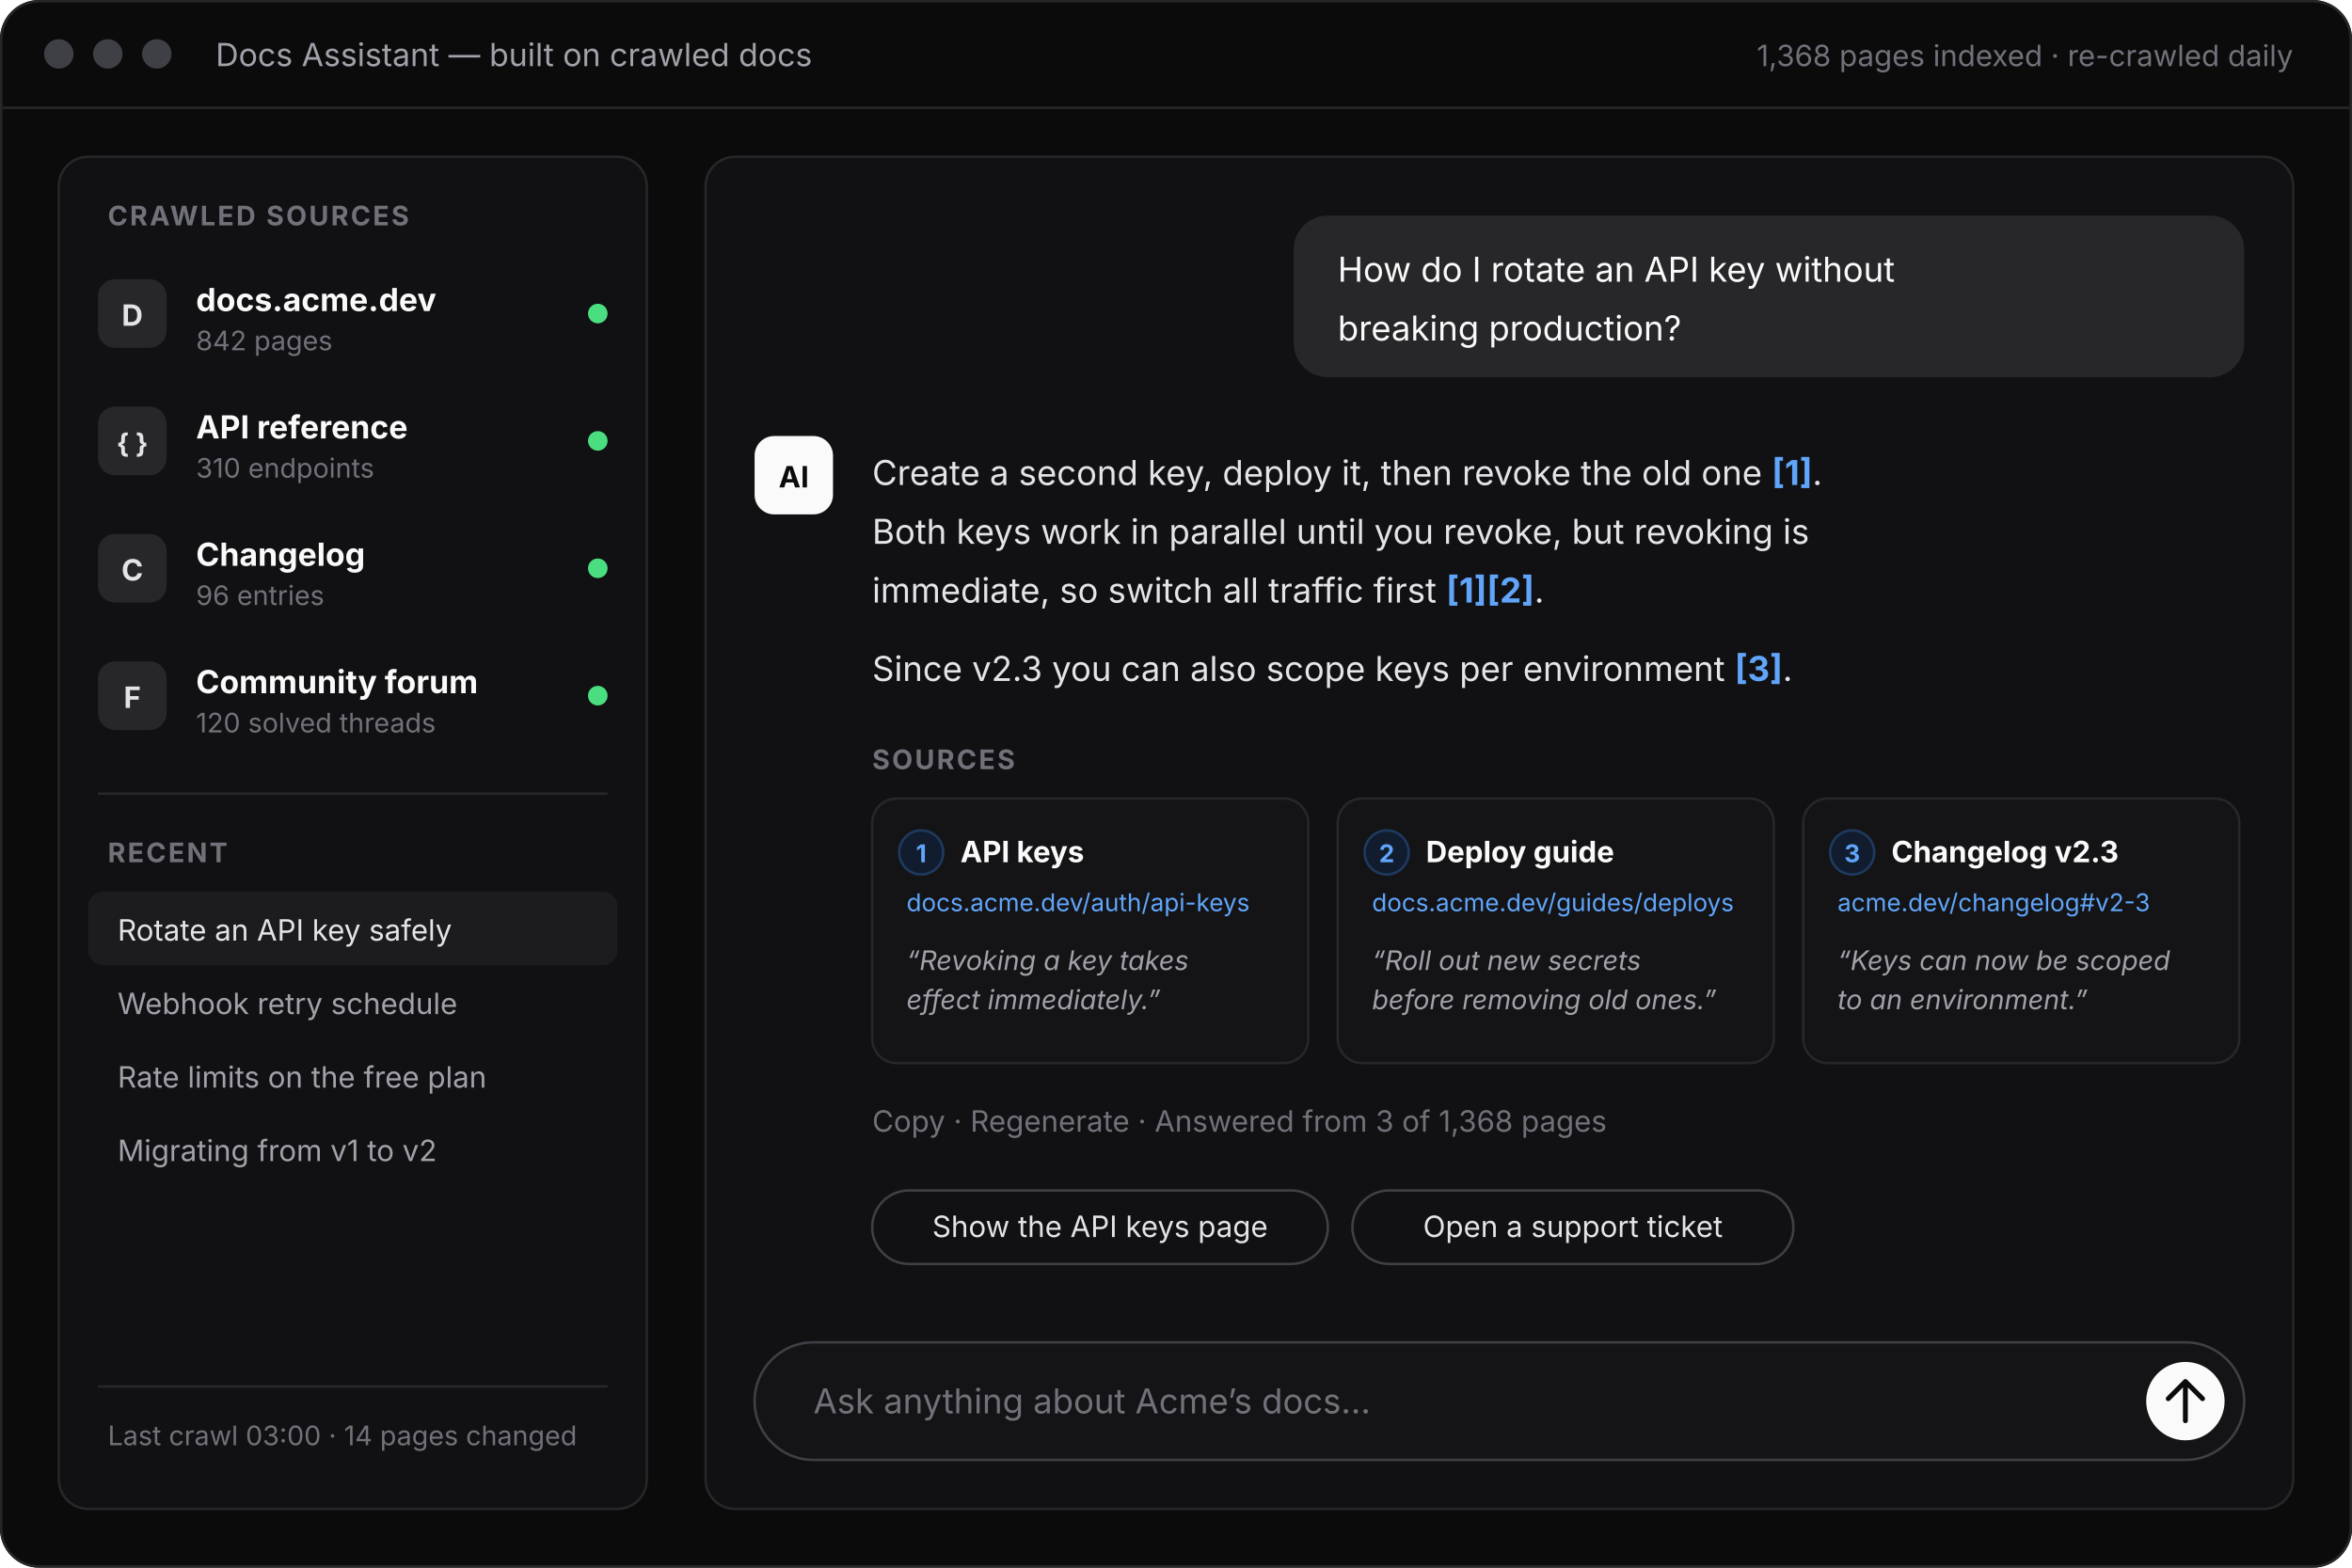
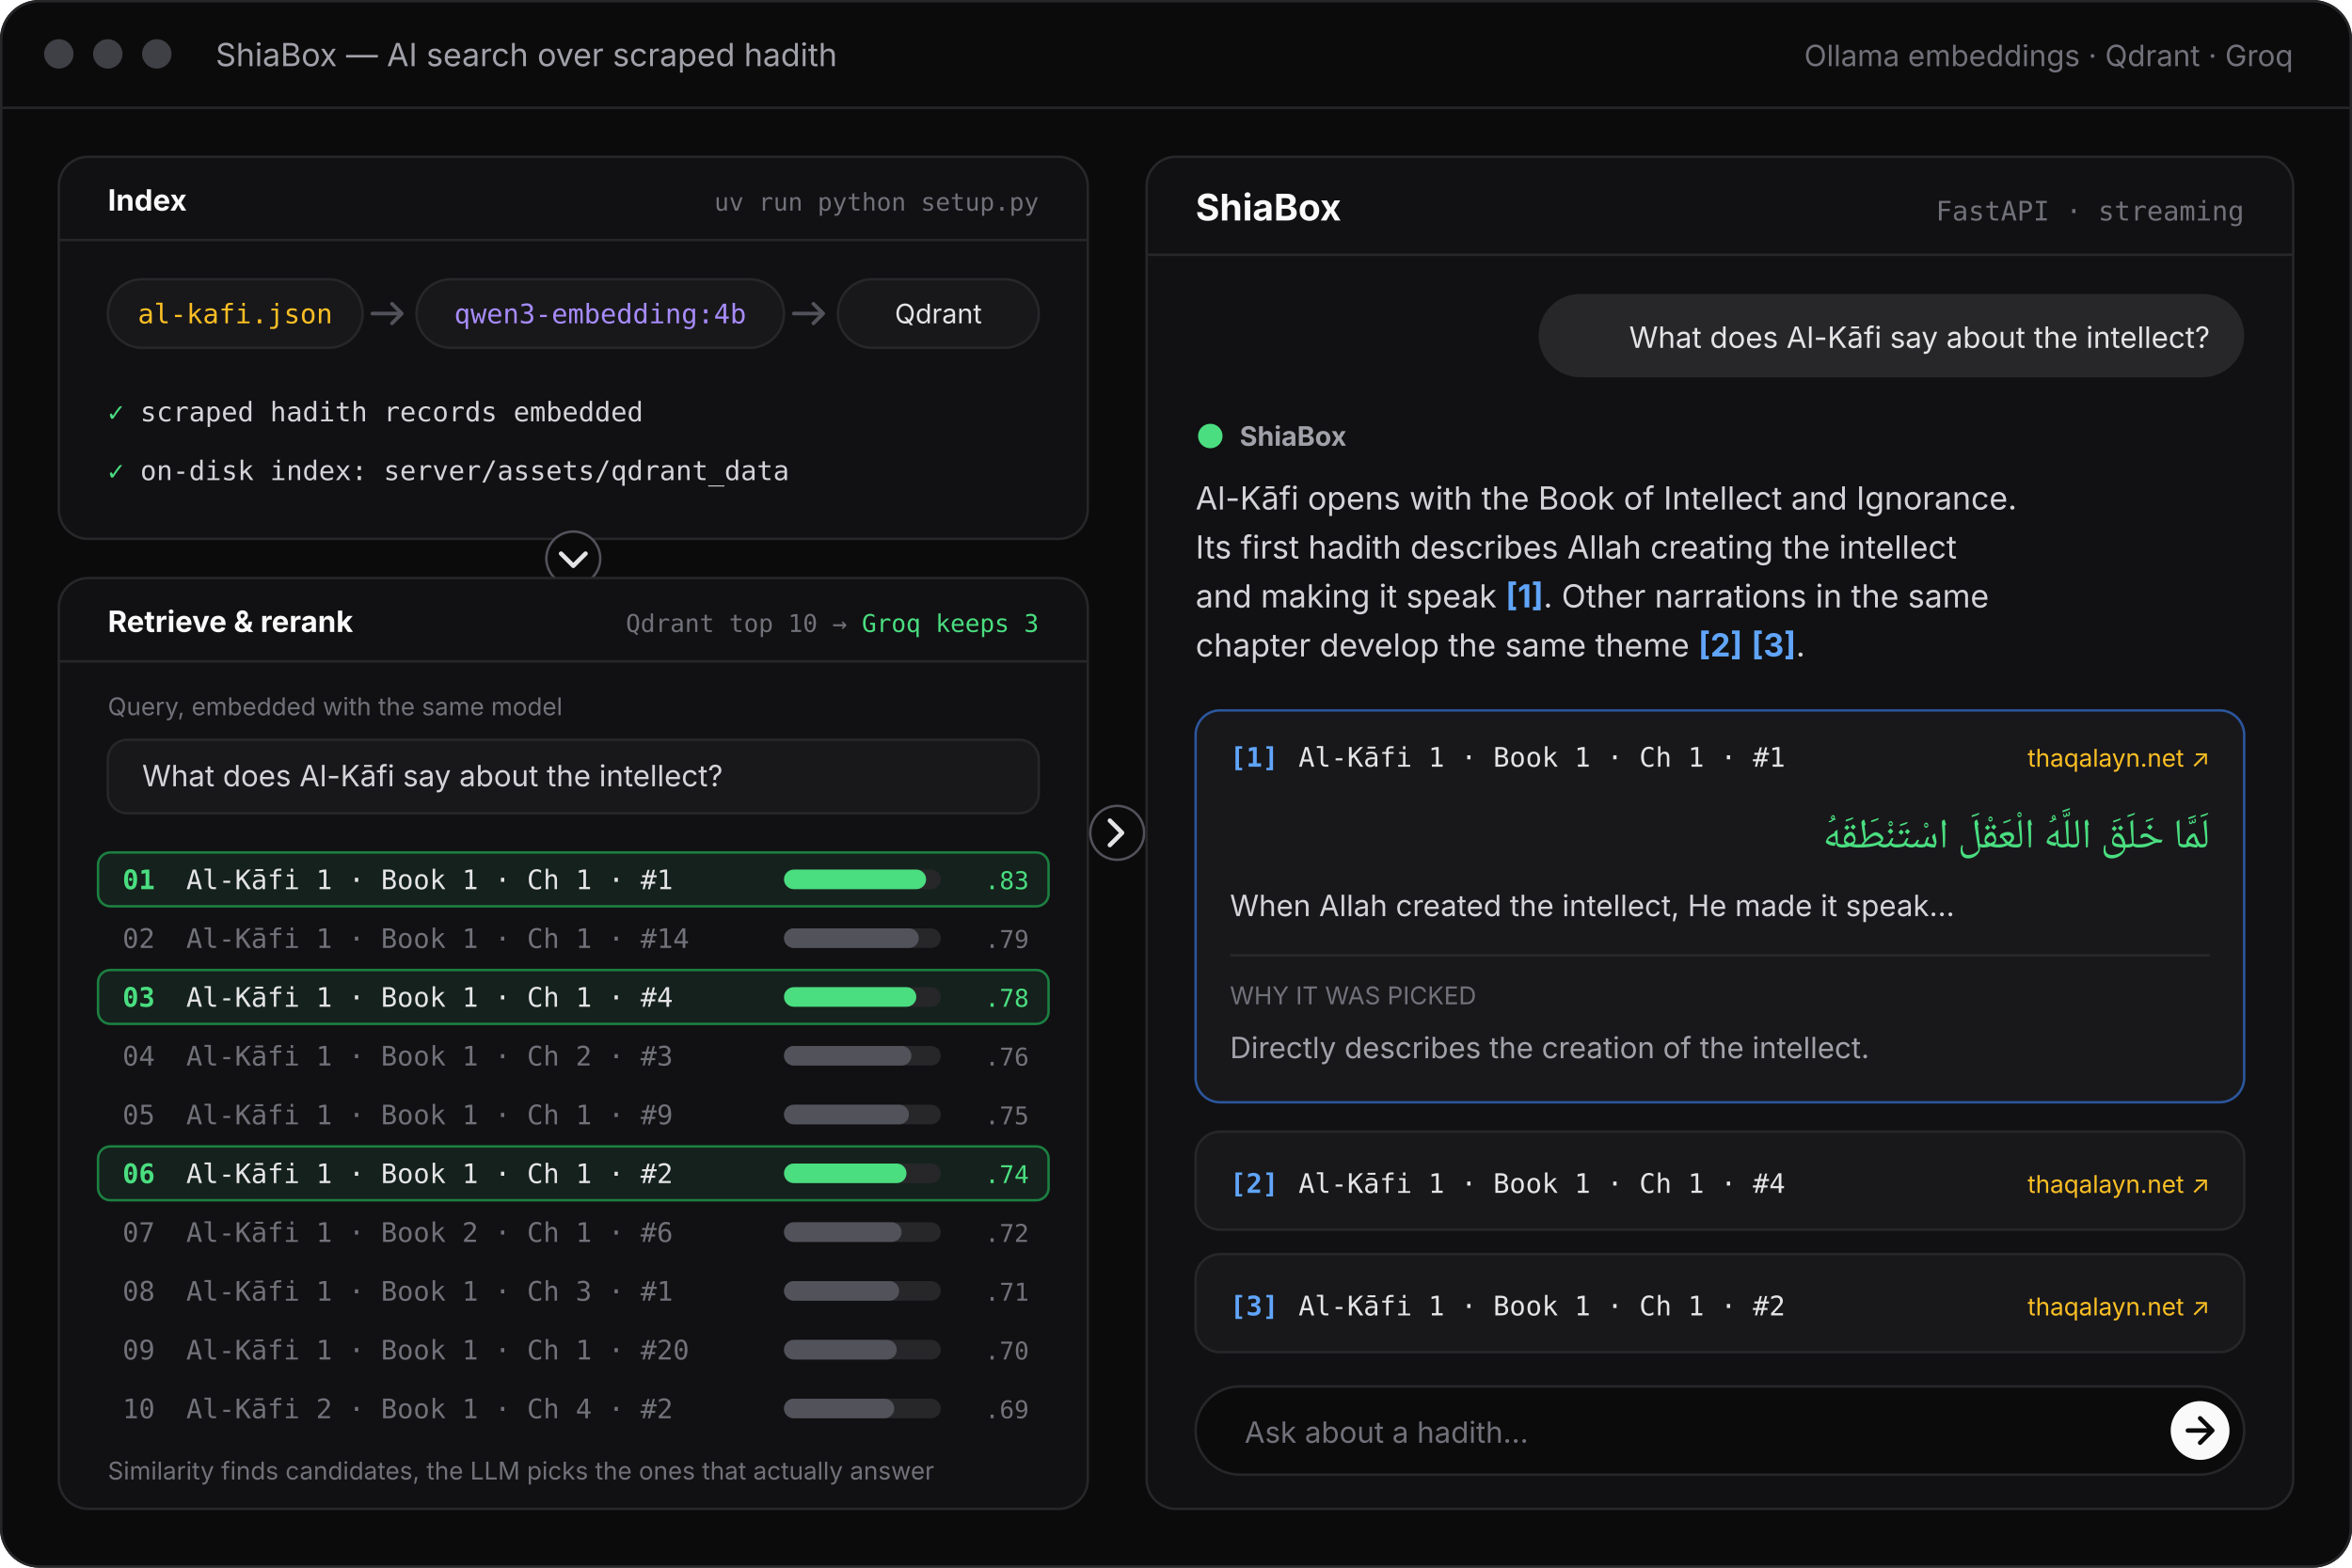
<svg xmlns="http://www.w3.org/2000/svg" viewBox="0 0 960 640" width="960" height="640" font-family="Inter, 'Segoe UI', system-ui, -apple-system, Helvetica, Arial, sans-serif">
  <style>
    .b{font-weight:700}
-     .w{fill:#fafafa}.p{fill:#e4e4e7}.s{fill:#a1a1aa}.m{fill:#71717a}
-     .cap{font-size:11px;letter-spacing:.08em;font-weight:700;fill:#71717a}
-     .c{fill:#60a5fa}
+     .w{fill:#fafafa}.p{fill:#e4e4e7}.s{fill:#a1a1aa}.m{fill:#71717a}.d{fill:#d4d4d8}
+     .mono{font-family:ui-monospace, 'SF Mono', 'Cascadia Code', Consolas, monospace}
+     .ar{font-family:'Segoe UI', 'Noto Naskh Arabic', 'Geeza Pro', Tahoma, sans-serif}
+     .v{fill:#a78bfa}.bl{fill:#60a5fa}.g{fill:#4ade80}.a{fill:#fbbf24}
  </style>
  <rect width="960" height="640" rx="16" fill="#0b0b0c" />
  <rect x=".5" y=".5" width="959" height="639" rx="15.5" fill="none" stroke="#27272a" />
  <path d="M1 44h958" stroke="#27272a" />
  <circle cx="24" cy="22" r="6" fill="#3f3f46" />
  <circle cx="44" cy="22" r="6" fill="#3f3f46" />
  <circle cx="64" cy="22" r="6" fill="#3f3f46" />
-   <text x="88" y="27" font-size="13" class="s">Docs Assistant — built on crawled docs</text>
-   <text x="936" y="27" font-size="12" class="m" text-anchor="end">1,368 pages indexed · re-crawled daily</text>
-   <rect x="24" y="64" width="240" height="552" rx="12" fill="#111113" stroke="#27272a" />
-   <text x="44" y="92" class="cap">CRAWLED SOURCES</text>
-   <rect x="40" y="114" width="28" height="28" rx="7" fill="#27272a" />
-   <text x="54" y="133" font-size="12" class="p b" text-anchor="middle">D</text>
-   <text x="80" y="127" font-size="13" class="w b">docs.acme.dev</text>
-   <text x="80" y="143" font-size="11" class="m">842 pages</text>
-   <circle cx="244" cy="128" r="4" fill="#4ade80" />
-   <rect x="40" y="166" width="28" height="28" rx="7" fill="#27272a" />
-   <text x="54" y="185" font-size="11" class="p b" text-anchor="middle">{ }</text>
-   <text x="80" y="179" font-size="13" class="w b">API reference</text>
-   <text x="80" y="195" font-size="11" class="m">310 endpoints</text>
-   <circle cx="244" cy="180" r="4" fill="#4ade80" />
-   <rect x="40" y="218" width="28" height="28" rx="7" fill="#27272a" />
-   <text x="54" y="237" font-size="12" class="p b" text-anchor="middle">C</text>
-   <text x="80" y="231" font-size="13" class="w b">Changelog</text>
-   <text x="80" y="247" font-size="11" class="m">96 entries</text>
-   <circle cx="244" cy="232" r="4" fill="#4ade80" />
-   <rect x="40" y="270" width="28" height="28" rx="7" fill="#27272a" />
-   <text x="54" y="289" font-size="12" class="p b" text-anchor="middle">F</text>
-   <text x="80" y="283" font-size="13" class="w b">Community forum</text>
-   <text x="80" y="299" font-size="11" class="m">120 solved threads</text>
-   <circle cx="244" cy="284" r="4" fill="#4ade80" />
-   <path d="M40 324h208" stroke="#27272a" />
-   <text x="44" y="352" class="cap">RECENT</text>
-   <rect x="36" y="364" width="216" height="30" rx="6" fill="#1c1c1f" />
-   <text x="48" y="384" font-size="12" class="p">Rotate an API key safely</text>
-   <text x="48" y="414" font-size="12" class="s">Webhook retry schedule</text>
-   <text x="48" y="444" font-size="12" class="s">Rate limits on the free plan</text>
-   <text x="48" y="474" font-size="12" class="s">Migrating from v1 to v2</text>
-   <path d="M40 566h208" stroke="#27272a" />
-   <text x="44" y="590" font-size="11" class="m">Last crawl 03:00 · 14 pages changed</text>
-   <rect x="288" y="64" width="648" height="552" rx="12" fill="#111113" stroke="#27272a" />
-   <rect x="528" y="88" width="388" height="66" rx="14" fill="#27272a" />
-   <text x="546" y="115" font-size="14" class="w">How do I rotate an API key without</text>
-   <text x="546" y="139" font-size="14" class="w">breaking production?</text>
-   <rect x="308" y="178" width="32" height="32" rx="8" fill="#fafafa" />
-   <text x="324" y="199" font-size="12" class="b" fill="#0b0b0c" text-anchor="middle">AI</text>
-   <text x="356" y="198" font-size="14" class="p">Create a second key, deploy it, then revoke the old one <tspan class="c b">[1]</tspan>.</text>
-   <text x="356" y="222" font-size="14" class="p">Both keys work in parallel until you revoke, but revoking is</text>
-   <text x="356" y="246" font-size="14" class="p">immediate, so switch all traffic first <tspan class="c b">[1][2]</tspan>.</text>
-   <text x="356" y="278" font-size="14" class="p">Since v2.3 you can also scope keys per environment <tspan class="c b">[3]</tspan>.</text>
-   <text x="356" y="314" class="cap">SOURCES</text>
-   <rect x="356" y="326" width="178" height="108" rx="10" fill="#141416" stroke="#27272a" />
-   <circle cx="376" cy="348" r="9" fill="#111d2e" stroke="#1e3a5f" />
-   <text x="376" y="352" font-size="10" class="b c" text-anchor="middle">1</text>
-   <text x="392" y="352" font-size="12" class="w b">API keys</text>
-   <text x="370" y="372" font-size="10" class="c">docs.acme.dev/auth/api-keys</text>
-   <text x="370" y="396" font-size="11" class="s" font-style="italic">“Revoking a key takes</text>
-   <text x="370" y="412" font-size="11" class="s" font-style="italic">effect immediately.”</text>
-   <rect x="546" y="326" width="178" height="108" rx="10" fill="#141416" stroke="#27272a" />
-   <circle cx="566" cy="348" r="9" fill="#111d2e" stroke="#1e3a5f" />
-   <text x="566" y="352" font-size="10" class="b c" text-anchor="middle">2</text>
-   <text x="582" y="352" font-size="12" class="w b">Deploy guide</text>
-   <text x="560" y="372" font-size="10" class="c">docs.acme.dev/guides/deploys</text>
-   <text x="560" y="396" font-size="11" class="s" font-style="italic">“Roll out new secrets</text>
-   <text x="560" y="412" font-size="11" class="s" font-style="italic">before removing old ones.”</text>
-   <rect x="736" y="326" width="178" height="108" rx="10" fill="#141416" stroke="#27272a" />
-   <circle cx="756" cy="348" r="9" fill="#111d2e" stroke="#1e3a5f" />
-   <text x="756" y="352" font-size="10" class="b c" text-anchor="middle">3</text>
-   <text x="772" y="352" font-size="12" class="w b">Changelog v2.3</text>
-   <text x="750" y="372" font-size="10" class="c">acme.dev/changelog#v2-3</text>
-   <text x="750" y="396" font-size="11" class="s" font-style="italic">“Keys can now be scoped</text>
-   <text x="750" y="412" font-size="11" class="s" font-style="italic">to an environment.”</text>
-   <text x="356" y="462" font-size="12" class="m">Copy   ·   Regenerate   ·   Answered from 3 of 1,368 pages</text>
-   <rect x="356" y="486" width="186" height="30" rx="15" fill="none" stroke="#3f3f46" />
-   <text x="449" y="505" font-size="12" class="p" text-anchor="middle">Show the API keys page</text>
-   <rect x="552" y="486" width="180" height="30" rx="15" fill="none" stroke="#3f3f46" />
-   <text x="642" y="505" font-size="12" class="p" text-anchor="middle">Open a support ticket</text>
-   <rect x="308" y="548" width="608" height="48" rx="24" fill="#141416" stroke="#3f3f46" />
-   <text x="332" y="577" font-size="14" class="m">Ask anything about Acme’s docs…</text>
-   <circle cx="892" cy="572" r="16" fill="#fafafa" />
-   <path d="M892 580v-16M885 571l7-7 7 7" fill="none" stroke="#0b0b0c" stroke-width="2" stroke-linecap="round" stroke-linejoin="round" />
+   <text x="88" y="27" font-size="13" class="s">ShiaBox — AI search over scraped hadith</text>
+   <text x="936" y="27" font-size="12" class="m" text-anchor="end">Ollama embeddings · Qdrant · Groq</text>
+   <rect x="24" y="64" width="420" height="156" rx="12" fill="#111113" stroke="#27272a" />
+   <text x="44" y="86" font-size="12" class="w b">Index</text>
+   <text x="424" y="86" font-size="10" class="m mono" text-anchor="end">uv run python setup.py</text>
+   <path d="M24 98h420" stroke="#27272a" />
+   <g fill="#18181b" stroke="#27272a">
+     <rect x="44" y="114" width="104" height="28" rx="14" />
+     <rect x="170" y="114" width="150" height="28" rx="14" />
+     <rect x="342" y="114" width="82" height="28" rx="14" />
+   </g>
+   <g font-size="11" text-anchor="middle">
+     <text x="96" y="132" class="a mono">al-kafi.json</text>
+     <text x="245" y="132" class="v mono">qwen3-embedding:4b</text>
+     <text x="383" y="132" class="p">Qdrant</text>
+   </g>
+   <g fill="none" stroke="#52525b" stroke-width="1.5" stroke-linecap="round" stroke-linejoin="round">
+     <path d="M152 128h12M160 124l4 4-4 4M324 128h12M332 124l4 4-4 4" />
+   </g>
+   <g font-size="11" class="mono d">
+     <text x="44" y="172">
+       <tspan class="g">✓</tspan> scraped hadith records embedded</text>
+     <text x="44" y="196">
+       <tspan class="g">✓</tspan> on-disk index: server/assets/qdrant_data</text>
+   </g>
+   <circle cx="234" cy="228" r="11" fill="#0b0b0c" stroke="#52525b" />
+   <path d="M229 226l5 5 5-5" fill="none" stroke="#e4e4e7" stroke-width="1.8" stroke-linecap="round" stroke-linejoin="round" />
+   <rect x="24" y="236" width="420" height="380" rx="12" fill="#111113" stroke="#27272a" />
+   <text x="44" y="258" font-size="12" class="w b">Retrieve &amp; rerank</text>
+   <text x="424" y="258" font-size="10" class="m mono" text-anchor="end">Qdrant top 10 → <tspan class="g">Groq keeps 3</tspan>
+   </text>
+   <path d="M24 270h420" stroke="#27272a" />
+   <text x="44" y="292" font-size="10" class="m">Query, embedded with the same model</text>
+   <rect x="44" y="302" width="380" height="30" rx="8" fill="#18181b" stroke="#27272a" />
+   <text x="58" y="321" font-size="12" class="d">What does Al-Kāfi say about the intellect?</text>
+   <g fill="#4ade80" fill-opacity=".08" stroke="#22c55e" stroke-opacity=".6">
+     <rect x="40" y="348" width="388" height="22" rx="5" />
+     <rect x="40" y="396" width="388" height="22" rx="5" />
+     <rect x="40" y="468" width="388" height="22" rx="5" />
+   </g>
+   <g font-size="11" class="mono">
+     <text x="50" y="363" class="g b">01</text>
+     <text x="76" y="363" class="p">Al-Kāfi 1 · Book 1 · Ch 1 · #1</text>
+     <text x="50" y="387" class="m">02</text>
+     <text x="76" y="387" class="m">Al-Kāfi 1 · Book 1 · Ch 1 · #14</text>
+     <text x="50" y="411" class="g b">03</text>
+     <text x="76" y="411" class="p">Al-Kāfi 1 · Book 1 · Ch 1 · #4</text>
+     <text x="50" y="435" class="m">04</text>
+     <text x="76" y="435" class="m">Al-Kāfi 1 · Book 1 · Ch 2 · #3</text>
+     <text x="50" y="459" class="m">05</text>
+     <text x="76" y="459" class="m">Al-Kāfi 1 · Book 1 · Ch 1 · #9</text>
+     <text x="50" y="483" class="g b">06</text>
+     <text x="76" y="483" class="p">Al-Kāfi 1 · Book 1 · Ch 1 · #2</text>
+     <text x="50" y="507" class="m">07</text>
+     <text x="76" y="507" class="m">Al-Kāfi 1 · Book 2 · Ch 1 · #6</text>
+     <text x="50" y="531" class="m">08</text>
+     <text x="76" y="531" class="m">Al-Kāfi 1 · Book 1 · Ch 3 · #1</text>
+     <text x="50" y="555" class="m">09</text>
+     <text x="76" y="555" class="m">Al-Kāfi 1 · Book 1 · Ch 1 · #20</text>
+     <text x="50" y="579" class="m">10</text>
+     <text x="76" y="579" class="m">Al-Kāfi 2 · Book 1 · Ch 4 · #2</text>
+   </g>
+   <g fill="#27272a">
+     <rect x="320" y="355" width="64" height="8" rx="4" />
+     <rect x="320" y="379" width="64" height="8" rx="4" />
+     <rect x="320" y="403" width="64" height="8" rx="4" />
+     <rect x="320" y="427" width="64" height="8" rx="4" />
+     <rect x="320" y="451" width="64" height="8" rx="4" />
+     <rect x="320" y="475" width="64" height="8" rx="4" />
+     <rect x="320" y="499" width="64" height="8" rx="4" />
+     <rect x="320" y="523" width="64" height="8" rx="4" />
+     <rect x="320" y="547" width="64" height="8" rx="4" />
+     <rect x="320" y="571" width="64" height="8" rx="4" />
+   </g>
+   <g>
+     <rect x="320" y="355" width="58" height="8" rx="4" fill="#4ade80" />
+     <rect x="320" y="379" width="55" height="8" rx="4" fill="#52525b" />
+     <rect x="320" y="403" width="54" height="8" rx="4" fill="#4ade80" />
+     <rect x="320" y="427" width="52" height="8" rx="4" fill="#52525b" />
+     <rect x="320" y="451" width="51" height="8" rx="4" fill="#52525b" />
+     <rect x="320" y="475" width="50" height="8" rx="4" fill="#4ade80" />
+     <rect x="320" y="499" width="48" height="8" rx="4" fill="#52525b" />
+     <rect x="320" y="523" width="47" height="8" rx="4" fill="#52525b" />
+     <rect x="320" y="547" width="46" height="8" rx="4" fill="#52525b" />
+     <rect x="320" y="571" width="45" height="8" rx="4" fill="#52525b" />
+   </g>
+   <g font-size="10" class="mono m" text-anchor="end">
+     <text x="420" y="363" class="g">.83</text>
+     <text x="420" y="387">.79</text>
+     <text x="420" y="411" class="g">.78</text>
+     <text x="420" y="435">.76</text>
+     <text x="420" y="459">.75</text>
+     <text x="420" y="483" class="g">.74</text>
+     <text x="420" y="507">.72</text>
+     <text x="420" y="531">.71</text>
+     <text x="420" y="555">.70</text>
+     <text x="420" y="579">.69</text>
+   </g>
+   <text x="44" y="604" font-size="10" class="m">Similarity finds candidates, the LLM picks the ones that actually answer</text>
+   <circle cx="456" cy="340" r="11" fill="#0b0b0c" stroke="#52525b" />
+   <path d="M453 335l5 5-5 5" fill="none" stroke="#e4e4e7" stroke-width="1.8" stroke-linecap="round" stroke-linejoin="round" />
+   <rect x="468" y="64" width="468" height="552" rx="12" fill="#111113" stroke="#27272a" />
+   <text x="488" y="90" font-size="15" class="w b">ShiaBox</text>
+   <text x="916" y="90" font-size="11" class="m mono" text-anchor="end">FastAPI · streaming</text>
+   <path d="M468 104h468" stroke="#27272a" />
+   <rect x="628" y="120" width="288" height="34" rx="17" fill="#27272a" />
+   <text x="902" y="142" font-size="12" class="p" text-anchor="end">What does Al-Kāfi say about the intellect?</text>
+   <circle cx="494" cy="178" r="5" fill="#4ade80" />
+   <text x="506" y="182" font-size="11" class="s b">ShiaBox</text>
+   <g font-size="13" class="d">
+     <text x="488" y="208">Al-Kāfi opens with the Book of Intellect and Ignorance.</text>
+     <text x="488" y="228">Its first hadith describes Allah creating the intellect</text>
+     <text x="488" y="248">and making it speak <tspan class="bl b">[1]</tspan>. Other narrations in the same</text>
+     <text x="488" y="268">chapter develop the same theme <tspan class="bl b">[2]</tspan>
+       <tspan class="bl b">[3]</tspan>.</text>
+   </g>
+   <rect x="488" y="290" width="428" height="160" rx="10" fill="#18181b" stroke="#3b82f6" stroke-opacity=".6" />
+   <text x="502" y="313" font-size="11" class="bl b mono">[1]</text>
+   <text x="530" y="313" font-size="11" class="p mono">Al-Kāfi 1 · Book 1 · Ch 1 · #1</text>
+   <text x="902" y="313" font-size="10" class="a" text-anchor="end">thaqalayn.net ↗</text>
+   <text x="902" y="346" font-size="17" class="ar g" direction="rtl" text-anchor="start">لَمَّا خَلَقَ اللَّهُ الْعَقْلَ اسْتَنْطَقَهُ</text>
+   <text x="502" y="374" font-size="12" class="d">When Allah created the intellect, He made it speak…</text>
+   <path d="M502 390h400" stroke="#27272a" />
+   <text x="502" y="410" font-size="10" class="m">WHY IT WAS PICKED</text>
+   <text x="502" y="432" font-size="12" class="s">Directly describes the creation of the intellect.</text>
+   <rect x="488" y="462" width="428" height="40" rx="10" fill="#18181b" stroke="#27272a" />
+   <text x="502" y="487" font-size="11" class="bl b mono">[2]</text>
+   <text x="530" y="487" font-size="11" class="p mono">Al-Kāfi 1 · Book 1 · Ch 1 · #4</text>
+   <text x="902" y="487" font-size="10" class="a" text-anchor="end">thaqalayn.net ↗</text>
+   <rect x="488" y="512" width="428" height="40" rx="10" fill="#18181b" stroke="#27272a" />
+   <text x="502" y="537" font-size="11" class="bl b mono">[3]</text>
+   <text x="530" y="537" font-size="11" class="p mono">Al-Kāfi 1 · Book 1 · Ch 1 · #2</text>
+   <text x="902" y="537" font-size="10" class="a" text-anchor="end">thaqalayn.net ↗</text>
+   <rect x="488" y="566" width="428" height="36" rx="18" fill="#0b0b0c" stroke="#27272a" />
+   <text x="508" y="589" font-size="12" class="m">Ask about a hadith…</text>
+   <circle cx="898" cy="584" r="12" fill="#fafafa" />
+   <path d="M893 584h9M898 579l5 5-5 5" fill="none" stroke="#0b0b0c" stroke-width="1.8" stroke-linecap="round" stroke-linejoin="round" />
</svg>
